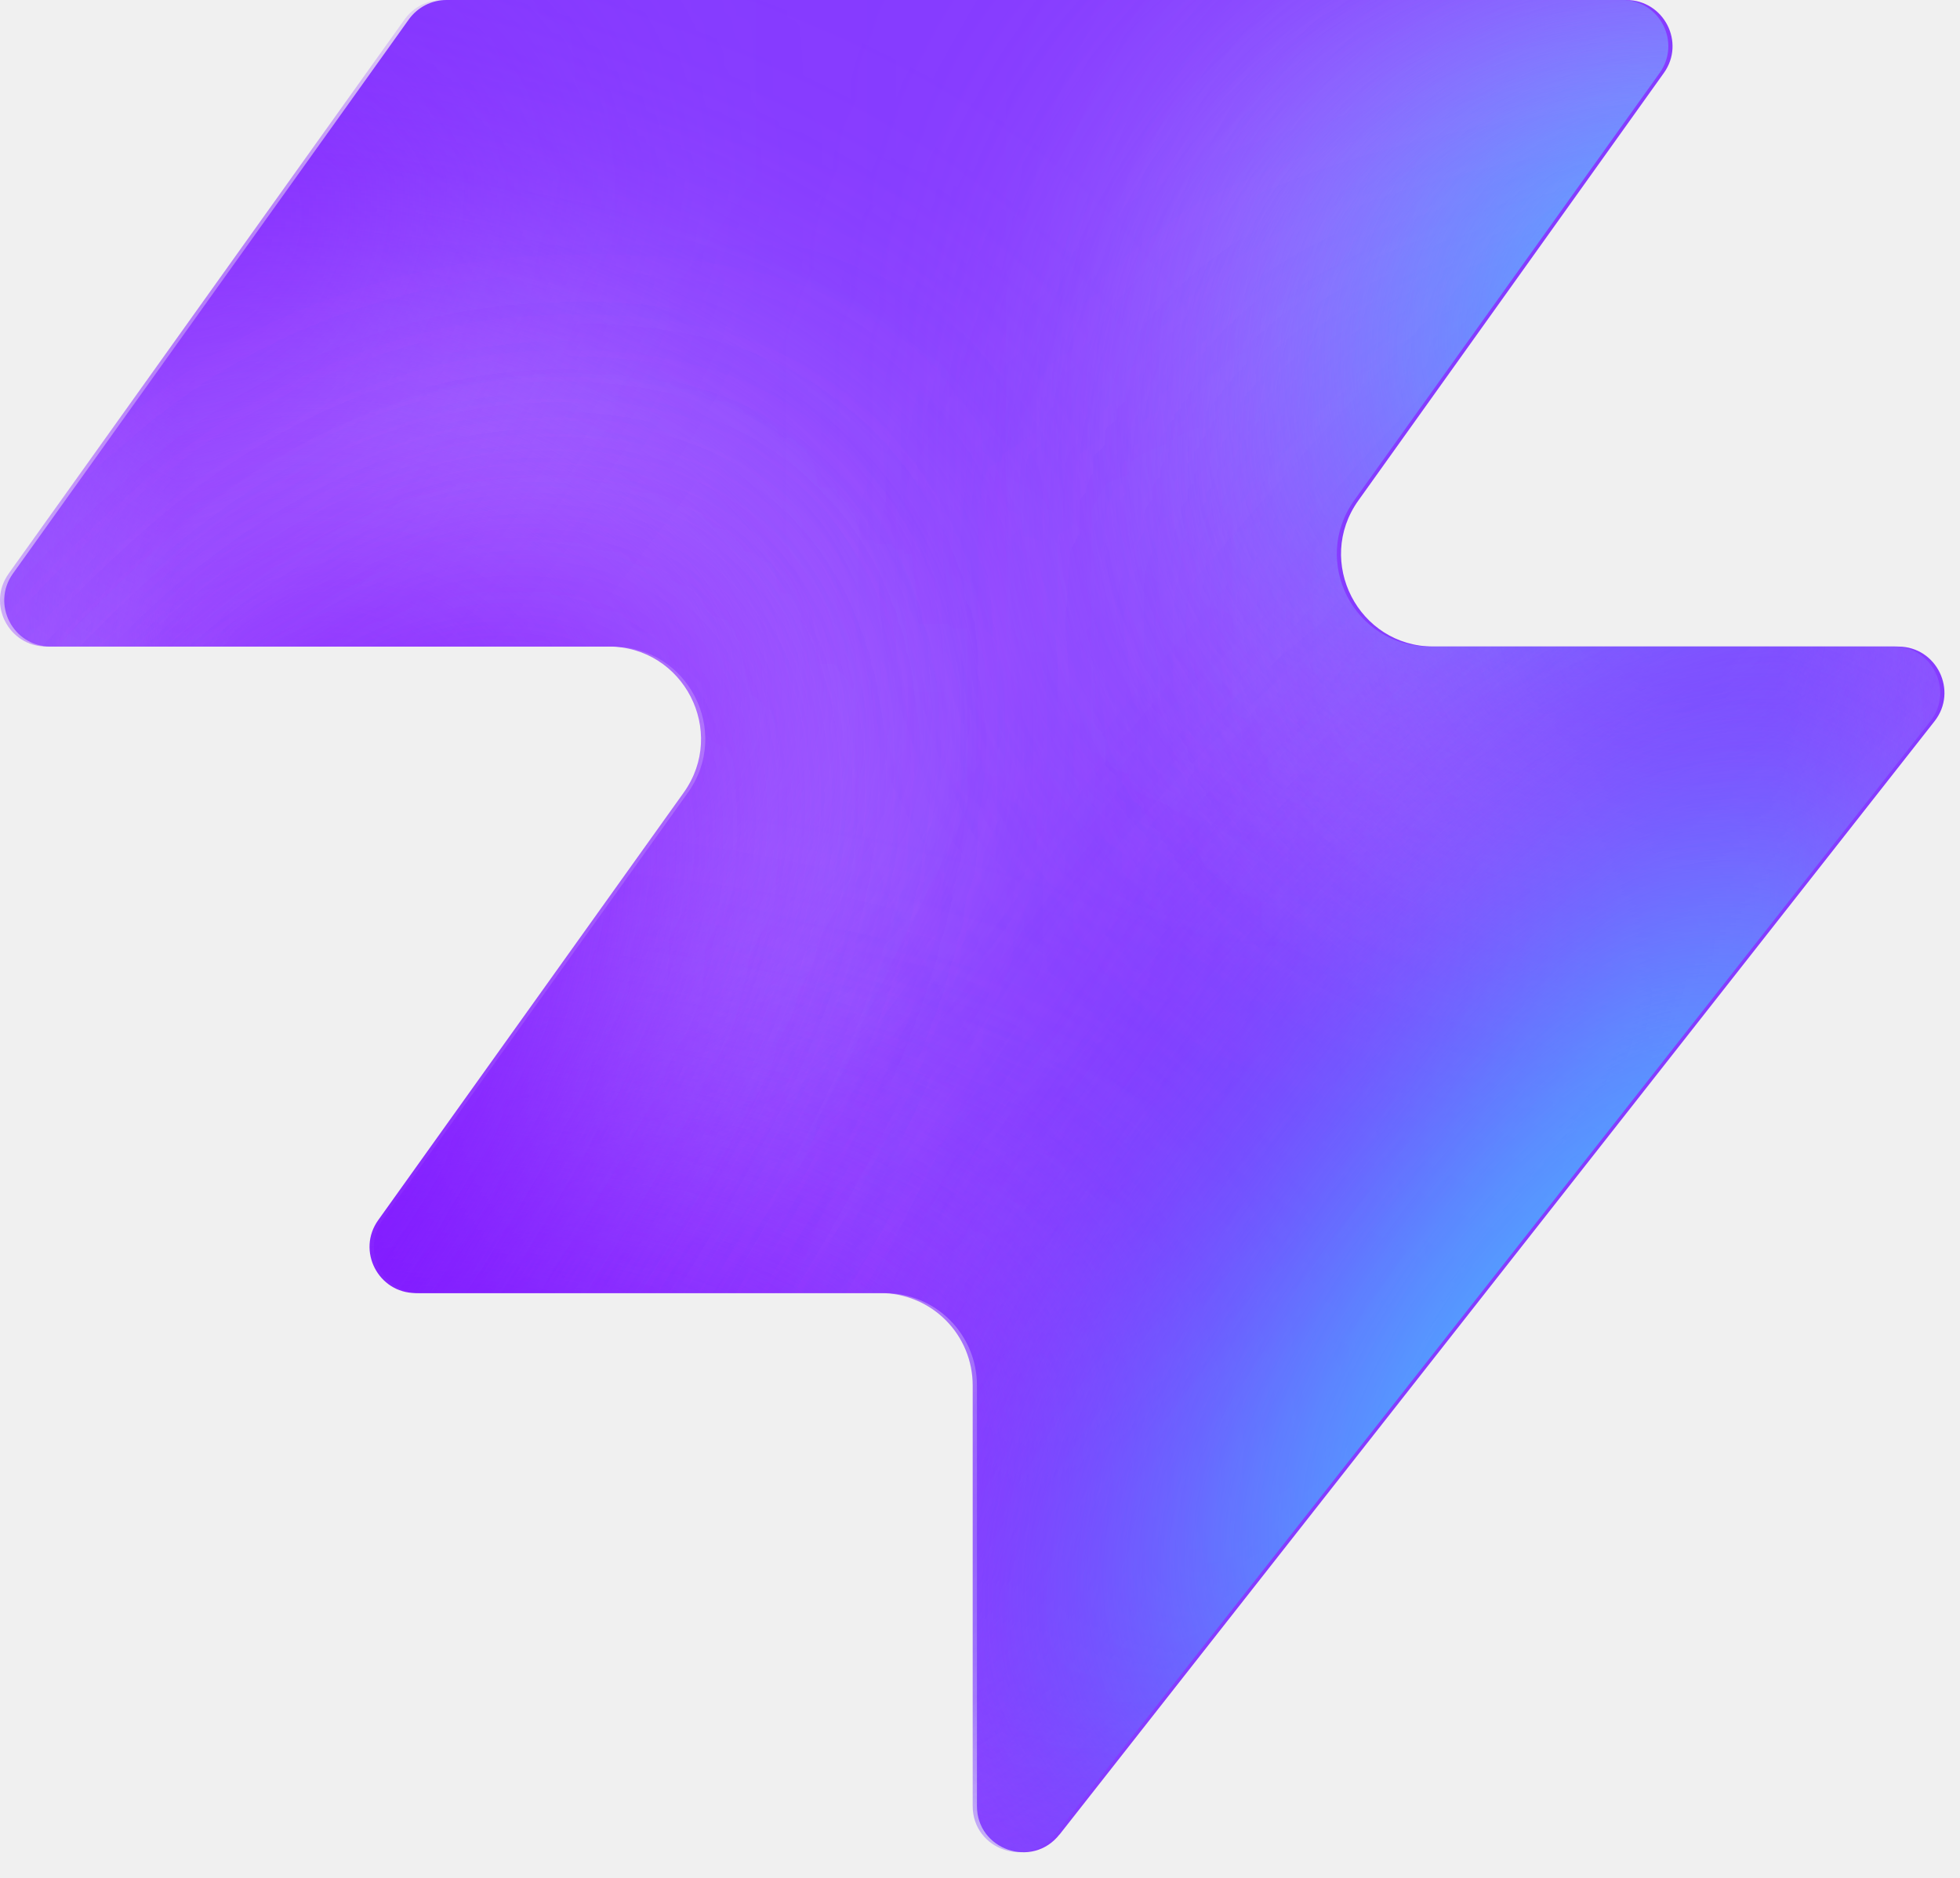
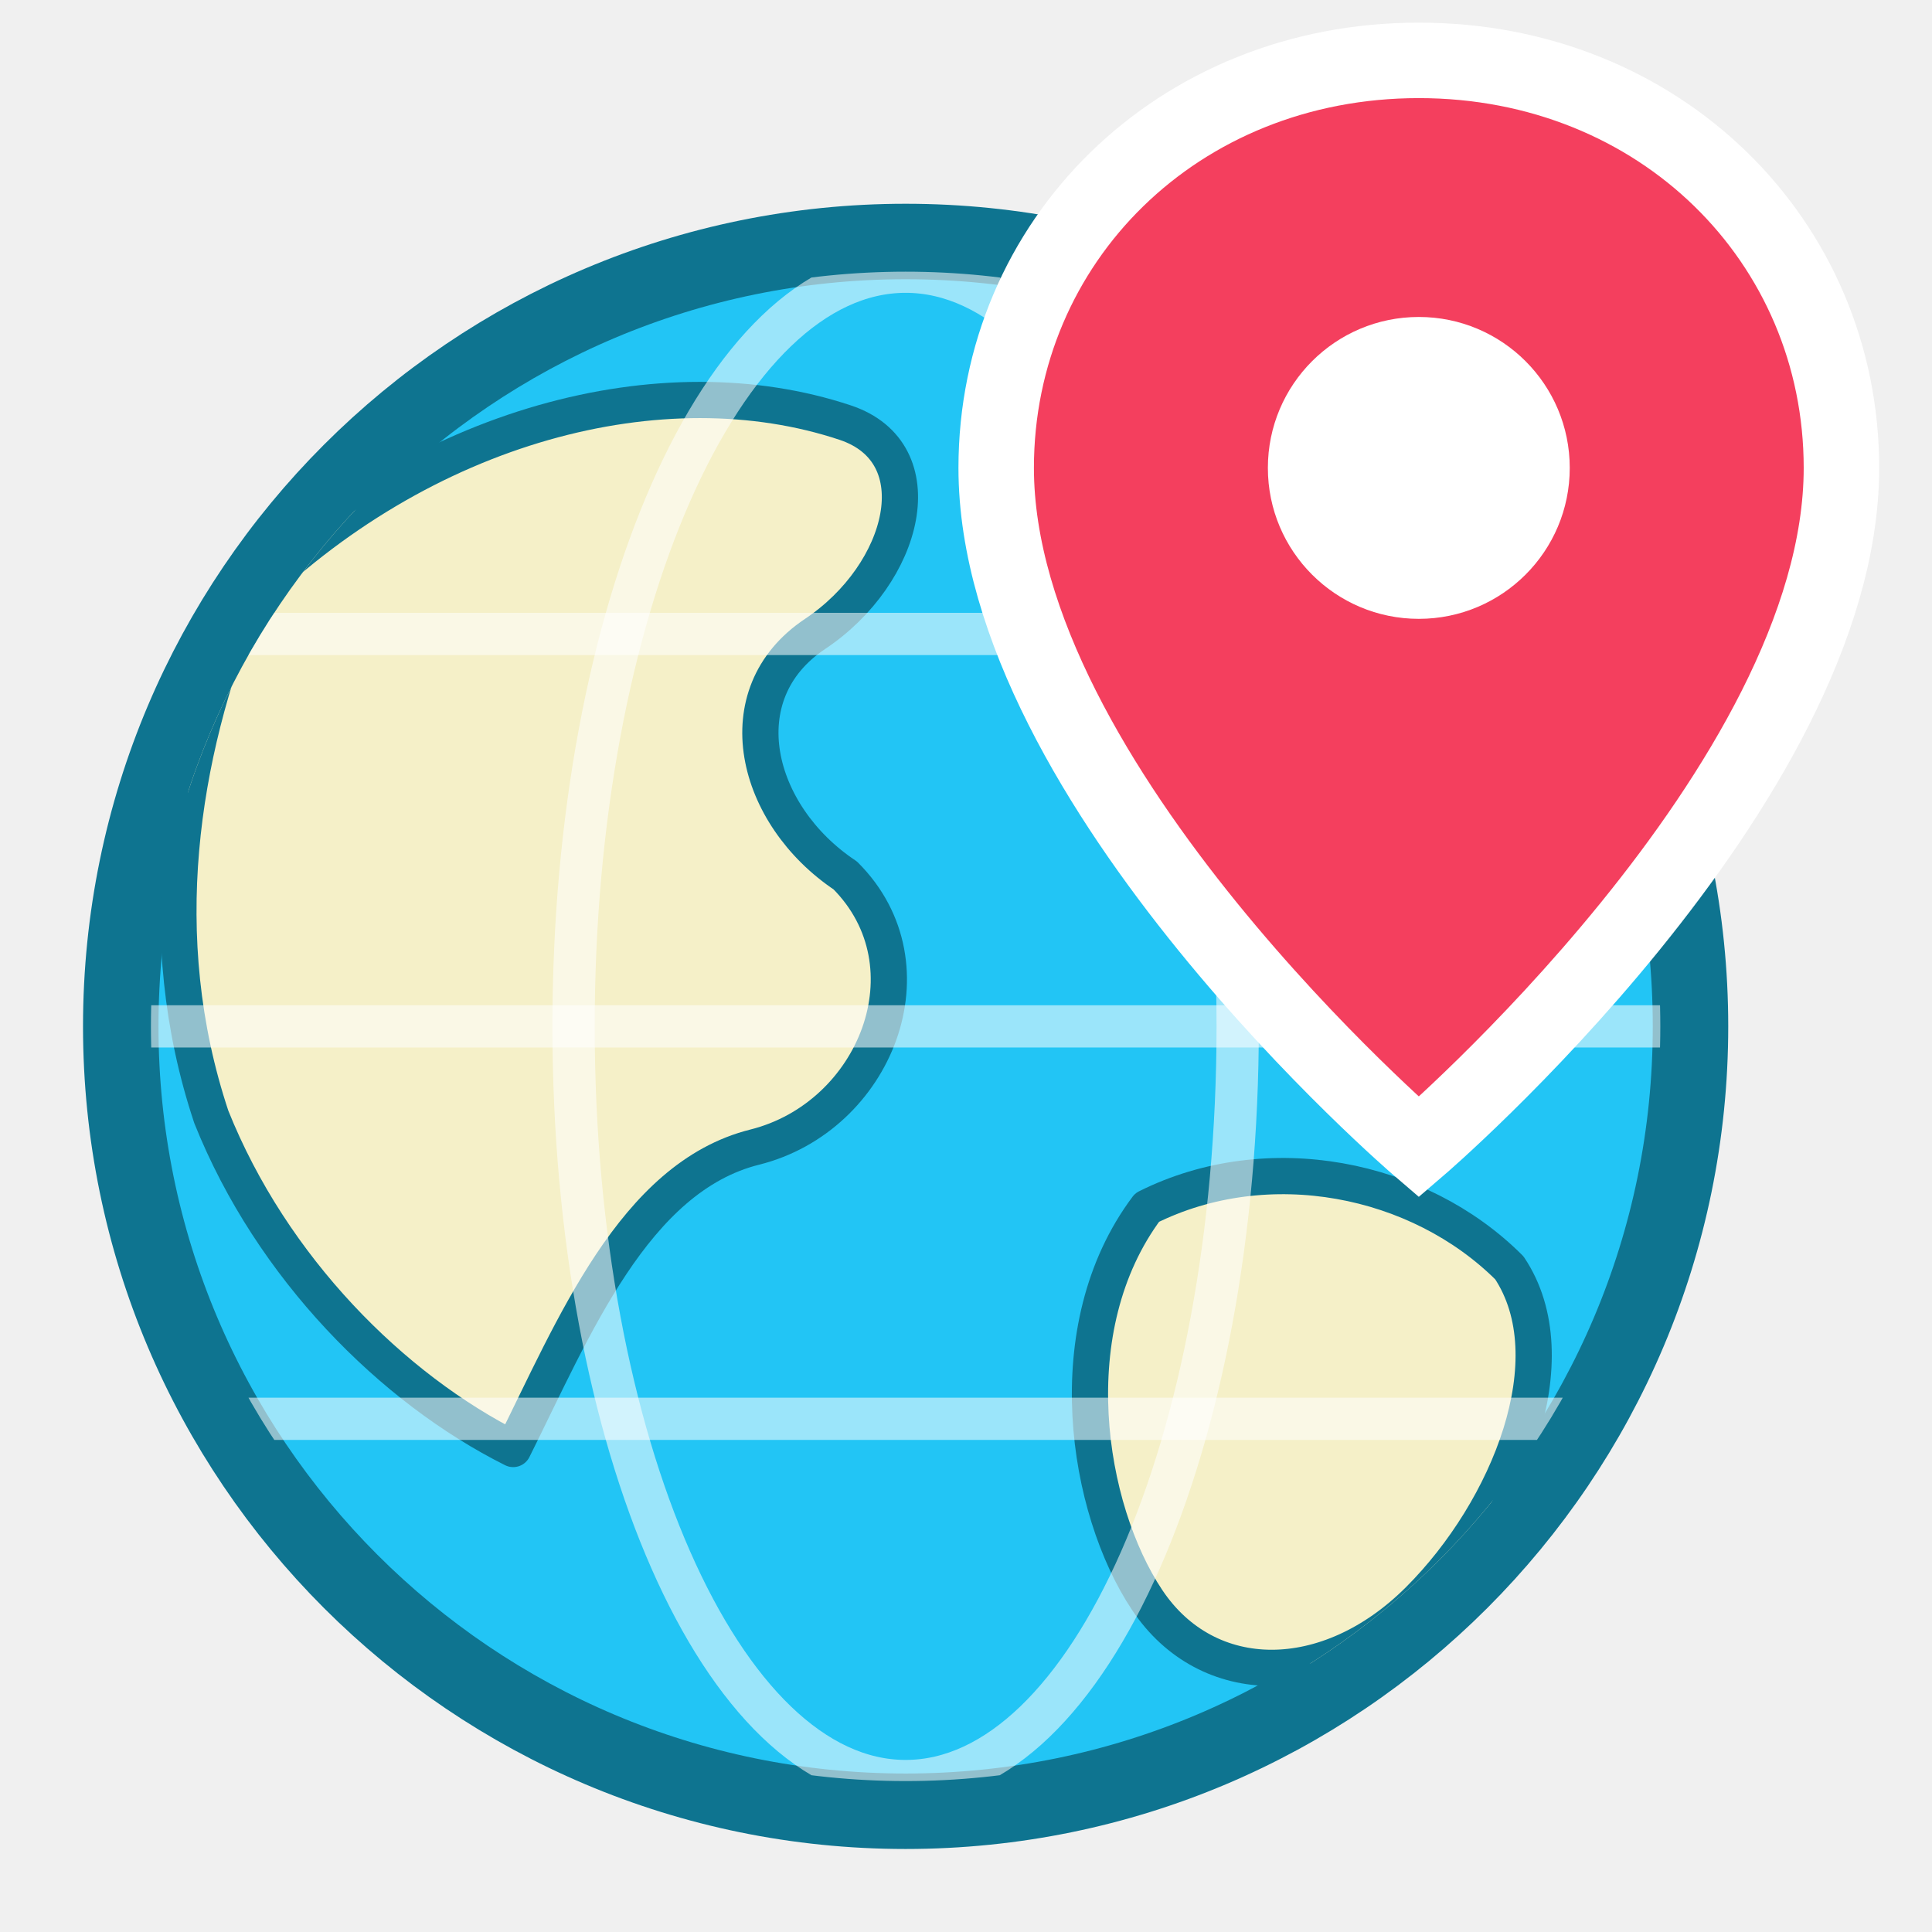
- <svg xmlns="http://www.w3.org/2000/svg" width="48" height="46" fill="none" viewBox="0 0 48 46">
-   <path fill="#863bff" d="M25.946 44.938c-.664.845-2.021.375-2.021-.698V33.937a2.26 2.26 0 0 0-2.262-2.262H10.287c-.92 0-1.456-1.04-.92-1.788l7.48-10.471c1.07-1.497 0-3.578-1.842-3.578H1.237c-.92 0-1.456-1.04-.92-1.788L10.013.474c.214-.297.556-.474.92-.474h28.894c.92 0 1.456 1.04.92 1.788l-7.48 10.471c-1.07 1.498 0 3.579 1.842 3.579h11.377c.943 0 1.473 1.088.89 1.83L25.947 44.94z" style="fill:#863bff;fill:color(display-p3 .525 .23 1);fill-opacity:1" />
-   <mask id="a" width="48" height="46" x="0" y="0" maskUnits="userSpaceOnUse" style="mask-type:alpha">
-     <path fill="#000" d="M25.842 44.938c-.664.844-2.021.375-2.021-.698V33.937a2.26 2.26 0 0 0-2.262-2.262H10.183c-.92 0-1.456-1.04-.92-1.788l7.48-10.471c1.07-1.498 0-3.579-1.842-3.579H1.133c-.92 0-1.456-1.04-.92-1.787L9.91.473c.214-.297.556-.474.92-.474h28.894c.92 0 1.456 1.04.92 1.788l-7.48 10.471c-1.07 1.498 0 3.578 1.842 3.578h11.377c.943 0 1.473 1.088.89 1.832L25.843 44.94z" style="fill:#000;fill-opacity:1" />
-   </mask>
-   <g mask="url(#a)">
-     <g filter="url(#b)">
-       <ellipse cx="5.508" cy="14.704" fill="#ede6ff" rx="5.508" ry="14.704" style="fill:#ede6ff;fill:color(display-p3 .927 .903 1);fill-opacity:1" transform="matrix(.00324 1 1 -.00324 -4.47 31.516)" />
-     </g>
-     <g filter="url(#c)">
-       <ellipse cx="10.399" cy="29.851" fill="#ede6ff" rx="10.399" ry="29.851" style="fill:#ede6ff;fill:color(display-p3 .927 .903 1);fill-opacity:1" transform="matrix(.00324 1 1 -.00324 -39.328 7.883)" />
-     </g>
-     <g filter="url(#d)">
-       <ellipse cx="5.508" cy="30.487" fill="#7e14ff" rx="5.508" ry="30.487" style="fill:#7e14ff;fill:color(display-p3 .492 .077 1);fill-opacity:1" transform="rotate(89.814 -25.913 -14.639)scale(1 -1)" />
-     </g>
-     <g filter="url(#e)">
-       <ellipse cx="5.508" cy="30.599" fill="#7e14ff" rx="5.508" ry="30.599" style="fill:#7e14ff;fill:color(display-p3 .492 .077 1);fill-opacity:1" transform="rotate(89.814 -32.644 -3.334)scale(1 -1)" />
-     </g>
-     <g filter="url(#f)">
-       <ellipse cx="5.508" cy="30.599" fill="#7e14ff" rx="5.508" ry="30.599" style="fill:#7e14ff;fill:color(display-p3 .492 .077 1);fill-opacity:1" transform="matrix(.00324 1 1 -.00324 -34.34 30.47)" />
-     </g>
-     <g filter="url(#g)">
-       <ellipse cx="14.072" cy="22.078" fill="#ede6ff" rx="14.072" ry="22.078" style="fill:#ede6ff;fill:color(display-p3 .927 .903 1);fill-opacity:1" transform="rotate(93.35 24.506 48.493)scale(-1 1)" />
-     </g>
-     <g filter="url(#h)">
-       <ellipse cx="3.47" cy="21.501" fill="#7e14ff" rx="3.47" ry="21.501" style="fill:#7e14ff;fill:color(display-p3 .492 .077 1);fill-opacity:1" transform="rotate(89.009 28.708 47.59)scale(-1 1)" />
-     </g>
-     <g filter="url(#i)">
-       <ellipse cx="3.47" cy="21.501" fill="#7e14ff" rx="3.47" ry="21.501" style="fill:#7e14ff;fill:color(display-p3 .492 .077 1);fill-opacity:1" transform="rotate(89.009 28.708 47.59)scale(-1 1)" />
-     </g>
-     <g filter="url(#j)">
-       <ellipse cx=".387" cy="8.972" fill="#7e14ff" rx="4.407" ry="29.108" style="fill:#7e14ff;fill:color(display-p3 .492 .077 1);fill-opacity:1" transform="rotate(39.51 .387 8.972)" />
-     </g>
-     <g filter="url(#k)">
-       <ellipse cx="47.523" cy="-6.092" fill="#7e14ff" rx="4.407" ry="29.108" style="fill:#7e14ff;fill:color(display-p3 .492 .077 1);fill-opacity:1" transform="rotate(37.892 47.523 -6.092)" />
-     </g>
-     <g filter="url(#l)">
-       <ellipse cx="41.412" cy="6.333" fill="#47bfff" rx="5.971" ry="9.665" style="fill:#47bfff;fill:color(display-p3 .28 .748 1);fill-opacity:1" transform="rotate(37.892 41.412 6.333)" />
-     </g>
-     <g filter="url(#m)">
-       <ellipse cx="-1.879" cy="38.332" fill="#7e14ff" rx="4.407" ry="29.108" style="fill:#7e14ff;fill:color(display-p3 .492 .077 1);fill-opacity:1" transform="rotate(37.892 -1.88 38.332)" />
-     </g>
-     <g filter="url(#n)">
-       <ellipse cx="-1.879" cy="38.332" fill="#7e14ff" rx="4.407" ry="29.108" style="fill:#7e14ff;fill:color(display-p3 .492 .077 1);fill-opacity:1" transform="rotate(37.892 -1.88 38.332)" />
-     </g>
-     <g filter="url(#o)">
-       <ellipse cx="35.651" cy="29.907" fill="#7e14ff" rx="4.407" ry="29.108" style="fill:#7e14ff;fill:color(display-p3 .492 .077 1);fill-opacity:1" transform="rotate(37.892 35.651 29.907)" />
-     </g>
-     <g filter="url(#p)">
-       <ellipse cx="38.418" cy="32.4" fill="#47bfff" rx="5.971" ry="15.297" style="fill:#47bfff;fill:color(display-p3 .28 .748 1);fill-opacity:1" transform="rotate(37.892 38.418 32.4)" />
-     </g>
+ <svg xmlns="http://www.w3.org/2000/svg" width="64" height="64" viewBox="0 0 64 64">
+   <circle cx="30" cy="34" r="26" fill="#22c5f5" stroke="#0e7490" stroke-width="2.5" />
+   <clipPath id="globe">
+     <circle cx="30" cy="34" r="25" />
+   </clipPath>
+   <g clip-path="url(#globe)" fill="#f5f0c8" stroke="#0e7490" stroke-width="1.2" stroke-linejoin="round">
+     <path d="M8 20c6-6 14-8 20-6 3 1 2 5-1 7-3 2-2 6 1 8 3 3 1 8-3 9-4 1-6 6-8 10-4-2-8-6-10-11-2-6-1-12 1-17z" />
+     <path d="M38 40c4-2 9-1 12 2 2 3 0 8-3 11-3 3-7 3-9 0-2-3-3-9 0-13z" />
  </g>
-   <defs>
-     <filter id="b" width="60.045" height="41.654" x="-19.77" y="16.149" color-interpolation-filters="sRGB" filterUnits="userSpaceOnUse">
-       <feFlood flood-opacity="0" result="BackgroundImageFix" />
-       <feBlend in="SourceGraphic" in2="BackgroundImageFix" result="shape" />
-       <feGaussianBlur result="effect1_foregroundBlur_2002_17158" stdDeviation="7.659" />
-     </filter>
-     <filter id="c" width="90.34" height="51.437" x="-54.613" y="-7.533" color-interpolation-filters="sRGB" filterUnits="userSpaceOnUse">
-       <feFlood flood-opacity="0" result="BackgroundImageFix" />
-       <feBlend in="SourceGraphic" in2="BackgroundImageFix" result="shape" />
-       <feGaussianBlur result="effect1_foregroundBlur_2002_17158" stdDeviation="7.659" />
-     </filter>
-     <filter id="d" width="79.355" height="29.4" x="-49.64" y="2.03" color-interpolation-filters="sRGB" filterUnits="userSpaceOnUse">
-       <feFlood flood-opacity="0" result="BackgroundImageFix" />
-       <feBlend in="SourceGraphic" in2="BackgroundImageFix" result="shape" />
-       <feGaussianBlur result="effect1_foregroundBlur_2002_17158" stdDeviation="4.596" />
-     </filter>
-     <filter id="e" width="79.579" height="29.4" x="-45.045" y="20.029" color-interpolation-filters="sRGB" filterUnits="userSpaceOnUse">
-       <feFlood flood-opacity="0" result="BackgroundImageFix" />
-       <feBlend in="SourceGraphic" in2="BackgroundImageFix" result="shape" />
-       <feGaussianBlur result="effect1_foregroundBlur_2002_17158" stdDeviation="4.596" />
-     </filter>
-     <filter id="f" width="79.579" height="29.4" x="-43.513" y="21.178" color-interpolation-filters="sRGB" filterUnits="userSpaceOnUse">
-       <feFlood flood-opacity="0" result="BackgroundImageFix" />
-       <feBlend in="SourceGraphic" in2="BackgroundImageFix" result="shape" />
-       <feGaussianBlur result="effect1_foregroundBlur_2002_17158" stdDeviation="4.596" />
-     </filter>
-     <filter id="g" width="74.749" height="58.852" x="15.756" y="-17.901" color-interpolation-filters="sRGB" filterUnits="userSpaceOnUse">
-       <feFlood flood-opacity="0" result="BackgroundImageFix" />
-       <feBlend in="SourceGraphic" in2="BackgroundImageFix" result="shape" />
-       <feGaussianBlur result="effect1_foregroundBlur_2002_17158" stdDeviation="7.659" />
-     </filter>
-     <filter id="h" width="61.377" height="25.362" x="23.548" y="2.284" color-interpolation-filters="sRGB" filterUnits="userSpaceOnUse">
-       <feFlood flood-opacity="0" result="BackgroundImageFix" />
-       <feBlend in="SourceGraphic" in2="BackgroundImageFix" result="shape" />
-       <feGaussianBlur result="effect1_foregroundBlur_2002_17158" stdDeviation="4.596" />
-     </filter>
-     <filter id="i" width="61.377" height="25.362" x="23.548" y="2.284" color-interpolation-filters="sRGB" filterUnits="userSpaceOnUse">
-       <feFlood flood-opacity="0" result="BackgroundImageFix" />
-       <feBlend in="SourceGraphic" in2="BackgroundImageFix" result="shape" />
-       <feGaussianBlur result="effect1_foregroundBlur_2002_17158" stdDeviation="4.596" />
-     </filter>
-     <filter id="j" width="56.045" height="63.649" x="-27.636" y="-22.853" color-interpolation-filters="sRGB" filterUnits="userSpaceOnUse">
-       <feFlood flood-opacity="0" result="BackgroundImageFix" />
-       <feBlend in="SourceGraphic" in2="BackgroundImageFix" result="shape" />
-       <feGaussianBlur result="effect1_foregroundBlur_2002_17158" stdDeviation="4.596" />
-     </filter>
-     <filter id="k" width="54.814" height="64.646" x="20.116" y="-38.415" color-interpolation-filters="sRGB" filterUnits="userSpaceOnUse">
-       <feFlood flood-opacity="0" result="BackgroundImageFix" />
-       <feBlend in="SourceGraphic" in2="BackgroundImageFix" result="shape" />
-       <feGaussianBlur result="effect1_foregroundBlur_2002_17158" stdDeviation="4.596" />
-     </filter>
-     <filter id="l" width="33.541" height="35.313" x="24.641" y="-11.323" color-interpolation-filters="sRGB" filterUnits="userSpaceOnUse">
-       <feFlood flood-opacity="0" result="BackgroundImageFix" />
-       <feBlend in="SourceGraphic" in2="BackgroundImageFix" result="shape" />
-       <feGaussianBlur result="effect1_foregroundBlur_2002_17158" stdDeviation="4.596" />
-     </filter>
-     <filter id="m" width="54.814" height="64.646" x="-29.286" y="6.009" color-interpolation-filters="sRGB" filterUnits="userSpaceOnUse">
-       <feFlood flood-opacity="0" result="BackgroundImageFix" />
-       <feBlend in="SourceGraphic" in2="BackgroundImageFix" result="shape" />
-       <feGaussianBlur result="effect1_foregroundBlur_2002_17158" stdDeviation="4.596" />
-     </filter>
-     <filter id="n" width="54.814" height="64.646" x="-29.286" y="6.009" color-interpolation-filters="sRGB" filterUnits="userSpaceOnUse">
-       <feFlood flood-opacity="0" result="BackgroundImageFix" />
-       <feBlend in="SourceGraphic" in2="BackgroundImageFix" result="shape" />
-       <feGaussianBlur result="effect1_foregroundBlur_2002_17158" stdDeviation="4.596" />
-     </filter>
-     <filter id="o" width="54.814" height="64.646" x="8.244" y="-2.416" color-interpolation-filters="sRGB" filterUnits="userSpaceOnUse">
-       <feFlood flood-opacity="0" result="BackgroundImageFix" />
-       <feBlend in="SourceGraphic" in2="BackgroundImageFix" result="shape" />
-       <feGaussianBlur result="effect1_foregroundBlur_2002_17158" stdDeviation="4.596" />
-     </filter>
-     <filter id="p" width="39.409" height="43.623" x="18.713" y="10.588" color-interpolation-filters="sRGB" filterUnits="userSpaceOnUse">
-       <feFlood flood-opacity="0" result="BackgroundImageFix" />
-       <feBlend in="SourceGraphic" in2="BackgroundImageFix" result="shape" />
-       <feGaussianBlur result="effect1_foregroundBlur_2002_17158" stdDeviation="4.596" />
-     </filter>
-   </defs>
+   <g fill="none" stroke="#ffffff" stroke-opacity=".55" stroke-width="1.4" clip-path="url(#globe)">
+     <ellipse cx="30" cy="34" rx="11" ry="25" />
+     <path d="M4 34h52M8 21h44M8 47h44" />
+   </g>
+   <path d="M47 2c-8 0-14 6-14 13.5C33 26 47 38 47 38s14-12 14-22.5C61 8 55 2 47 2z" fill="#f43f5e" stroke="#ffffff" stroke-width="2.5" />
+   <circle cx="47" cy="15.5" r="5" fill="#ffffff" />
</svg>
